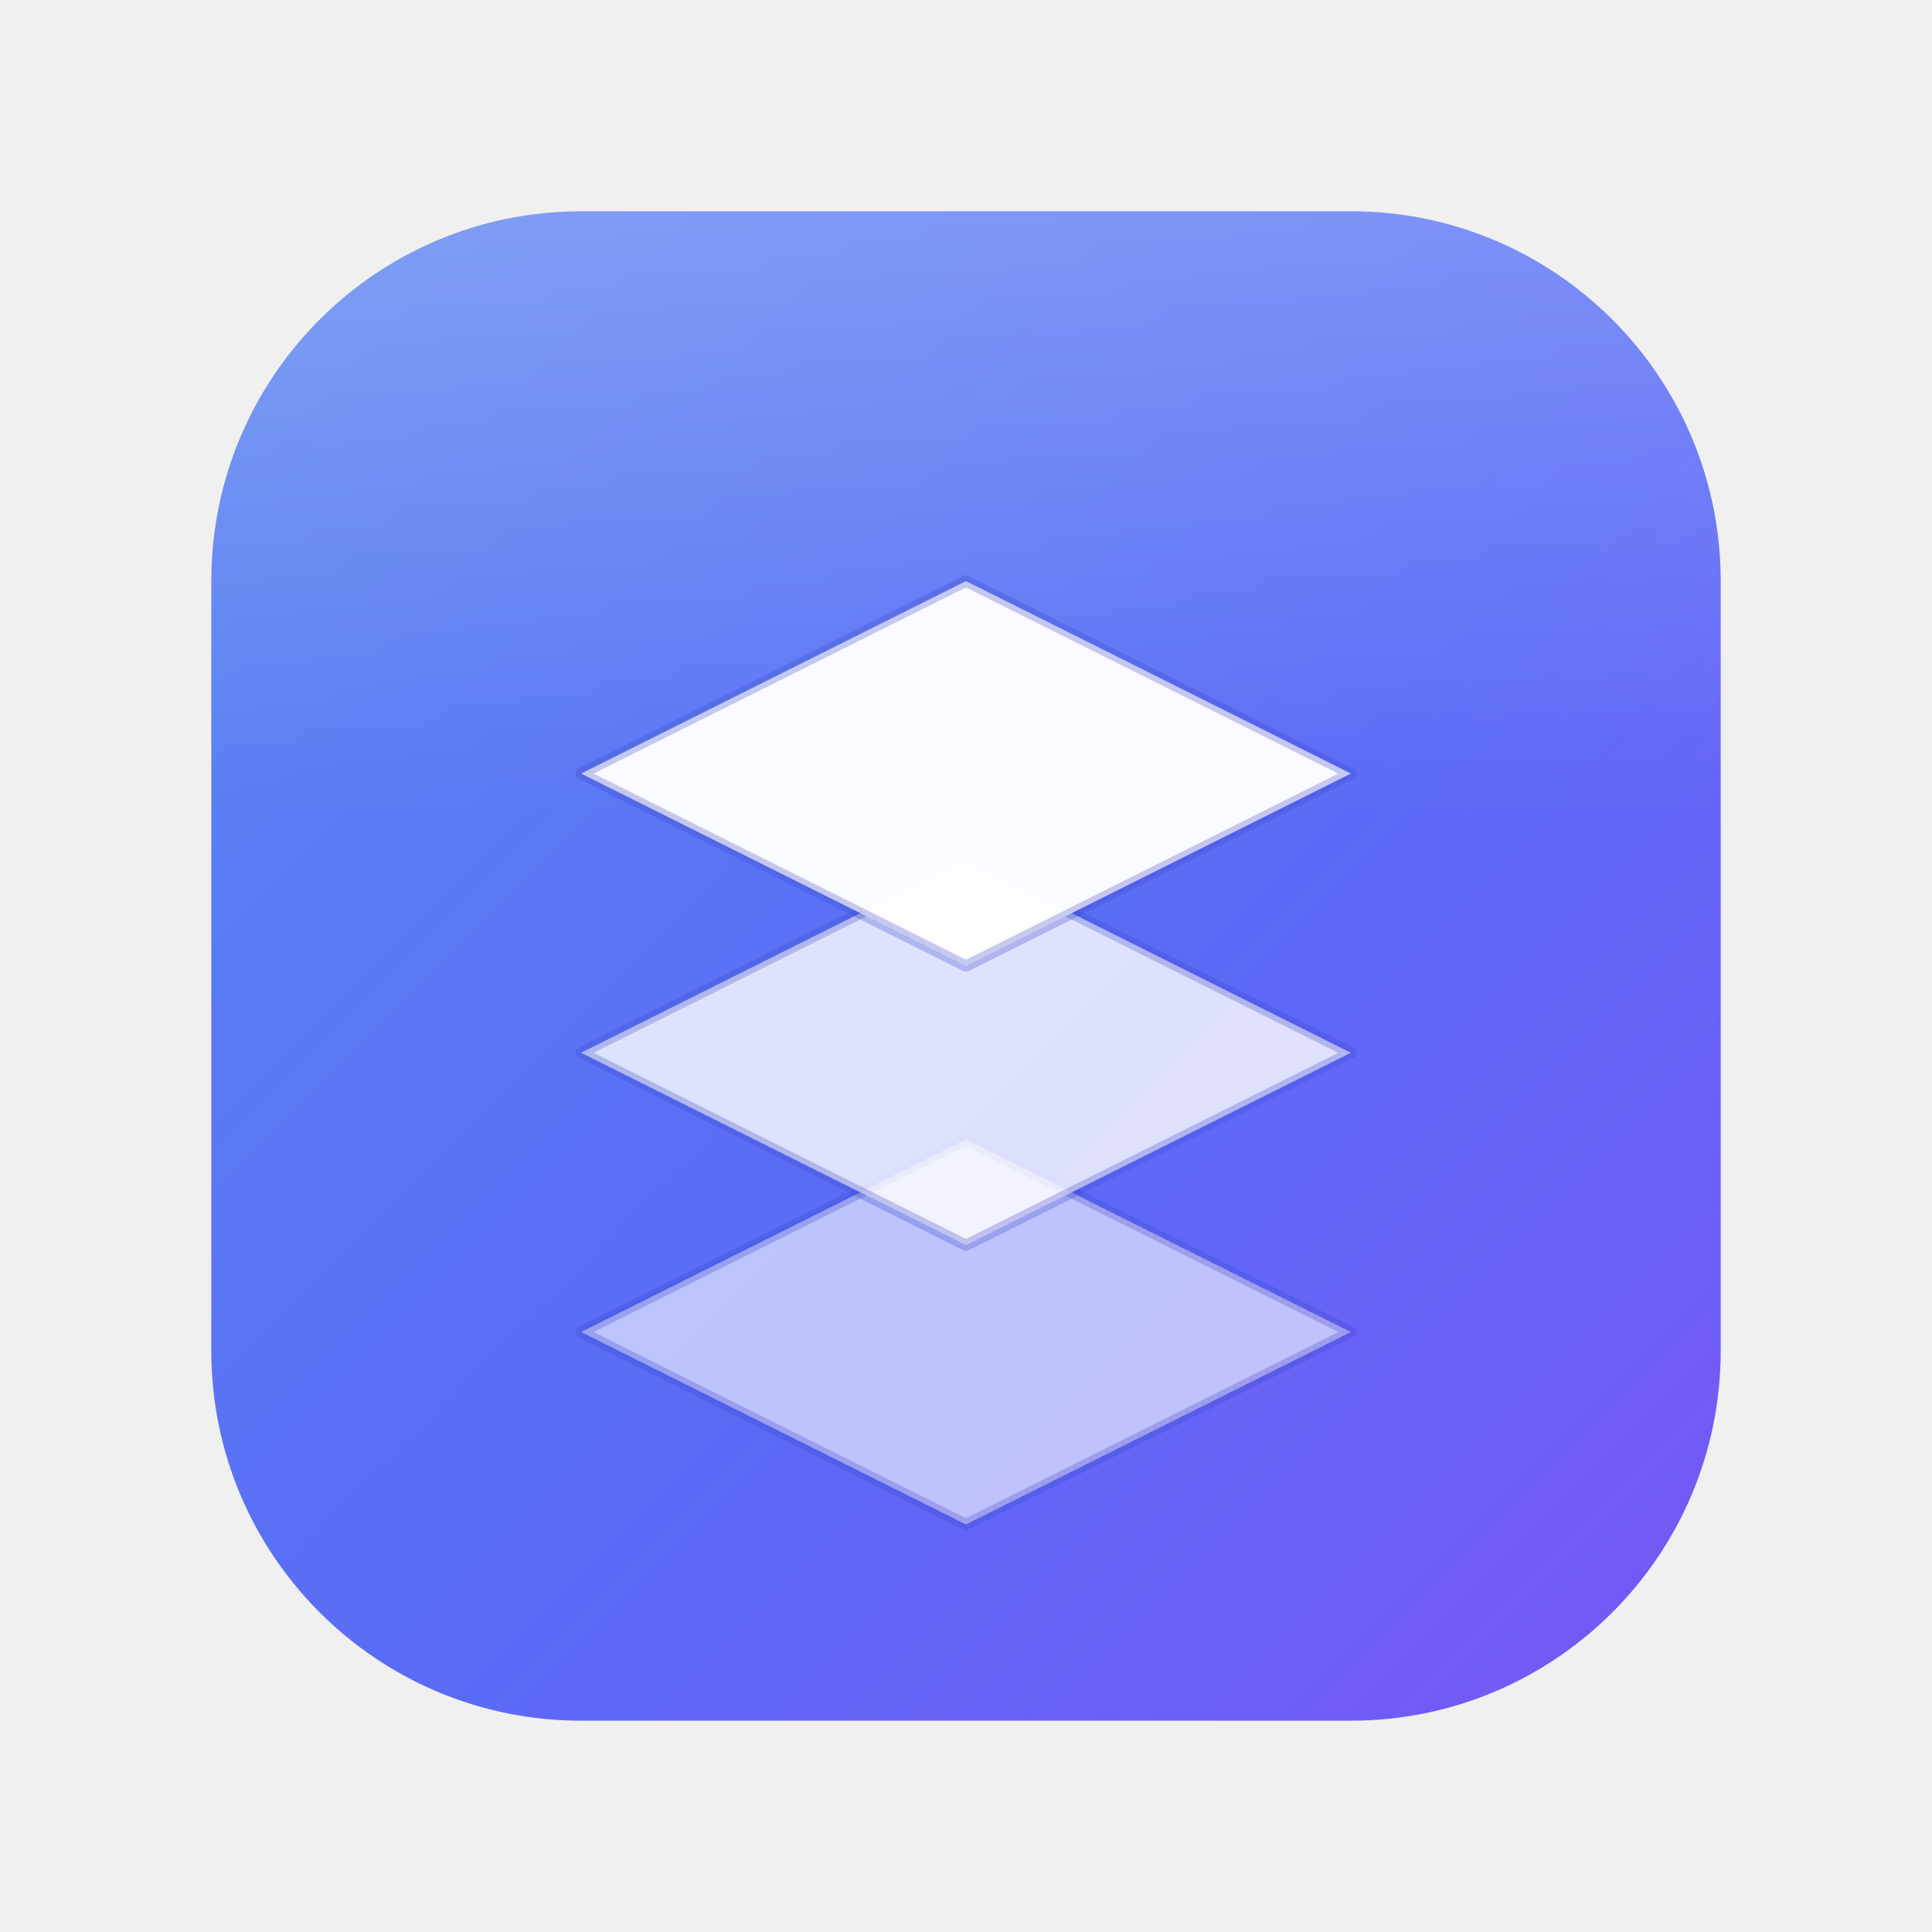
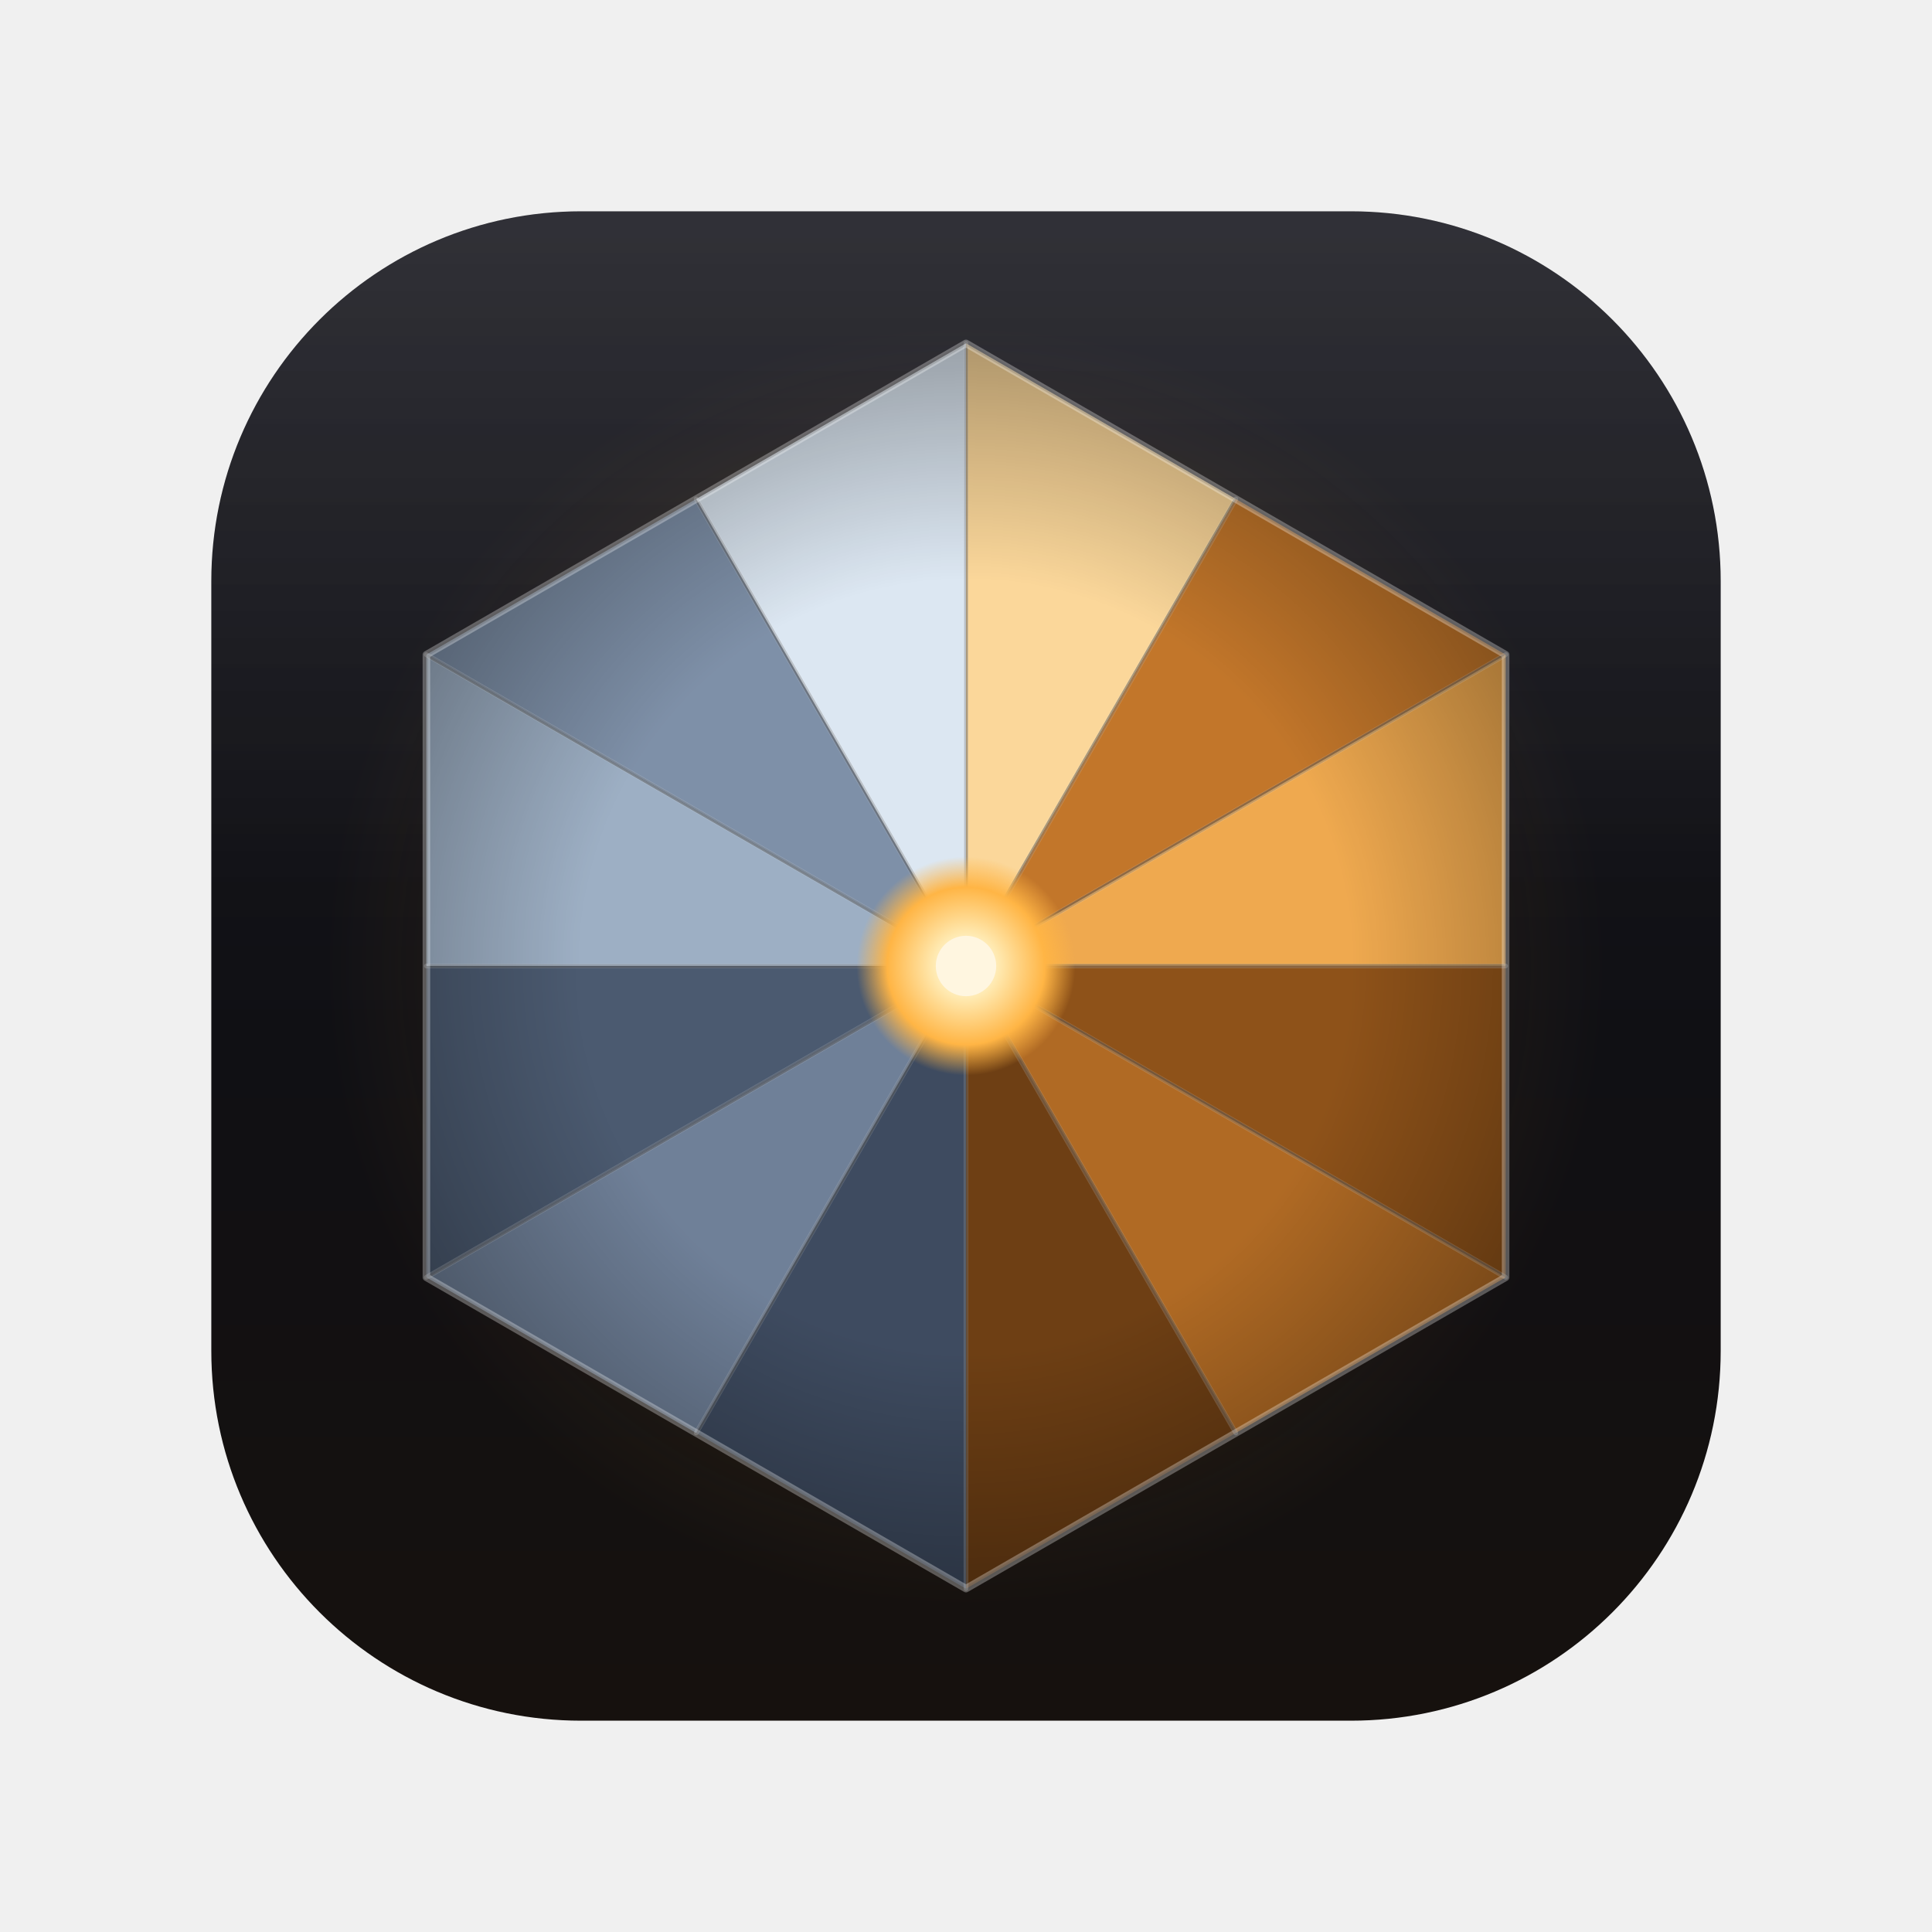
<svg xmlns="http://www.w3.org/2000/svg" width="1024" height="1024" viewBox="0 0 1024 1024">
  <defs>
-     <linearGradient id="bg" x1="0" y1="0" x2="1024" y2="1024" gradientUnits="userSpaceOnUse">
-       <stop offset="0" stop-color="#5B8DEF" />
-       <stop offset="0.55" stop-color="#5A6BF6" />
-       <stop offset="1" stop-color="#8250F4" />
+     <linearGradient id="tile" x1="512" y1="112" x2="512" y2="912" gradientUnits="userSpaceOnUse">
+       <stop offset="0" stop-color="#1A1A21" />
+       <stop offset="0.55" stop-color="#101014" />
+       <stop offset="1" stop-color="#16110E" />
    </linearGradient>
    <linearGradient id="sheen" x1="0" y1="112" x2="0" y2="912" gradientUnits="userSpaceOnUse">
-       <stop offset="0" stop-color="#ffffff" stop-opacity="0.22" />
-       <stop offset="0.4" stop-color="#ffffff" stop-opacity="0" />
+       <stop offset="0" stop-color="#ffffff" stop-opacity="0.10" />
+       <stop offset="0.45" stop-color="#ffffff" stop-opacity="0" />
    </linearGradient>
+     <radialGradient id="coreGlow" cx="512" cy="512" r="340" gradientUnits="userSpaceOnUse">
+       <stop offset="0" stop-color="#FFD27A" stop-opacity="0.50" />
+       <stop offset="0.35" stop-color="#F0A03C" stop-opacity="0.16" />
+       <stop offset="1" stop-color="#F0A03C" stop-opacity="0" />
+     </radialGradient>
+     <radialGradient id="depth" cx="512" cy="512" r="330" gradientUnits="userSpaceOnUse">
+       <stop offset="0" stop-color="#000000" stop-opacity="0" />
+       <stop offset="0.62" stop-color="#000000" stop-opacity="0" />
+       <stop offset="1" stop-color="#000000" stop-opacity="0.30" />
+     </radialGradient>
+     <radialGradient id="core" cx="512" cy="512" r="58" gradientUnits="userSpaceOnUse">
+       <stop offset="0" stop-color="#FFFFFF" />
+       <stop offset="0.30" stop-color="#FFE9B0" />
+       <stop offset="0.72" stop-color="#FFB545" />
+       <stop offset="1" stop-color="#FFB545" stop-opacity="0" />
+     </radialGradient>
  </defs>
-   <rect x="112" y="112" width="800" height="800" rx="196" fill="url(#bg)" />
+   <rect x="112" y="112" width="800" height="800" rx="196" fill="url(#tile)" />
  <rect x="112" y="112" width="800" height="800" rx="196" fill="url(#sheen)" />
-   <g stroke="#3A46C8" stroke-opacity="0.28" stroke-width="6" stroke-linejoin="round">
-     <path d="M512 604 L716 706 L512 808 L308 706 Z" fill="#ffffff" fill-opacity="0.60" />
-     <path d="M512 456 L716 558 L512 660 L308 558 Z" fill="#ffffff" fill-opacity="0.80" />
-     <path d="M512 308 L716 410 L512 512 L308 410 Z" fill="#ffffff" fill-opacity="0.97" />
+   <circle cx="512" cy="512" r="340" fill="url(#coreGlow)" />
+   <g stroke="#000000" stroke-opacity="0.22" stroke-width="2" stroke-linejoin="round">
+     <path d="M512 512 L512 182 L655 264.5 Z" fill="#FBD79A" />
+     <path d="M512 512 L655 264.5 L798 347 Z" fill="#C2762A" />
+     <path d="M512 512 L798 347 L798 512 Z" fill="#EFA94F" />
+     <path d="M512 512 L798 512 L798 677 Z" fill="#8E5219" />
+     <path d="M512 512 L798 677 L655 759.5 Z" fill="#B06A24" />
+     <path d="M512 512 L655 759.5 L512 842 Z" fill="#6E3F14" />
+     <path d="M512 512 L512 842 L369 759.5 Z" fill="#3E4B60" />
+     <path d="M512 512 L369 759.5 L226 677 Z" fill="#6F8098" />
+     <path d="M512 512 L226 677 L226 512 Z" fill="#4B5A70" />
+     <path d="M512 512 L226 512 L226 347 Z" fill="#9DAFC4" />
+     <path d="M512 512 L226 347 L369 264.5 Z" fill="#7E90A8" />
+     <path d="M512 512 L369 264.5 L512 182 Z" fill="#DCE7F2" />
  </g>
+   <path d="M512 182 L798 347 L798 677 L512 842 L226 677 L226 347 Z" fill="url(#depth)" />
+   <g stroke="#FFFFFF" stroke-opacity="0.18" stroke-width="2.5" stroke-linecap="round">
+     <line x1="512" y1="512" x2="512" y2="182" />
+     <line x1="512" y1="512" x2="655" y2="264.5" />
+     <line x1="512" y1="512" x2="798" y2="347" />
+     <line x1="512" y1="512" x2="798" y2="512" />
+     <line x1="512" y1="512" x2="798" y2="677" />
+     <line x1="512" y1="512" x2="655" y2="759.5" />
+     <line x1="512" y1="512" x2="512" y2="842" />
+     <line x1="512" y1="512" x2="369" y2="759.5" />
+     <line x1="512" y1="512" x2="226" y2="677" />
+     <line x1="512" y1="512" x2="226" y2="512" />
+     <line x1="512" y1="512" x2="226" y2="347" />
+     <line x1="512" y1="512" x2="369" y2="264.5" />
+   </g>
+   <path d="M512 182 L798 347 L798 677 L512 842 L226 677 L226 347 Z" fill="none" stroke="#FFFFFF" stroke-opacity="0.30" stroke-width="4" stroke-linejoin="round" />
+   <circle cx="512" cy="512" r="58" fill="url(#core)" />
+   <circle cx="512" cy="512" r="16" fill="#FFF6E0" />
</svg>
